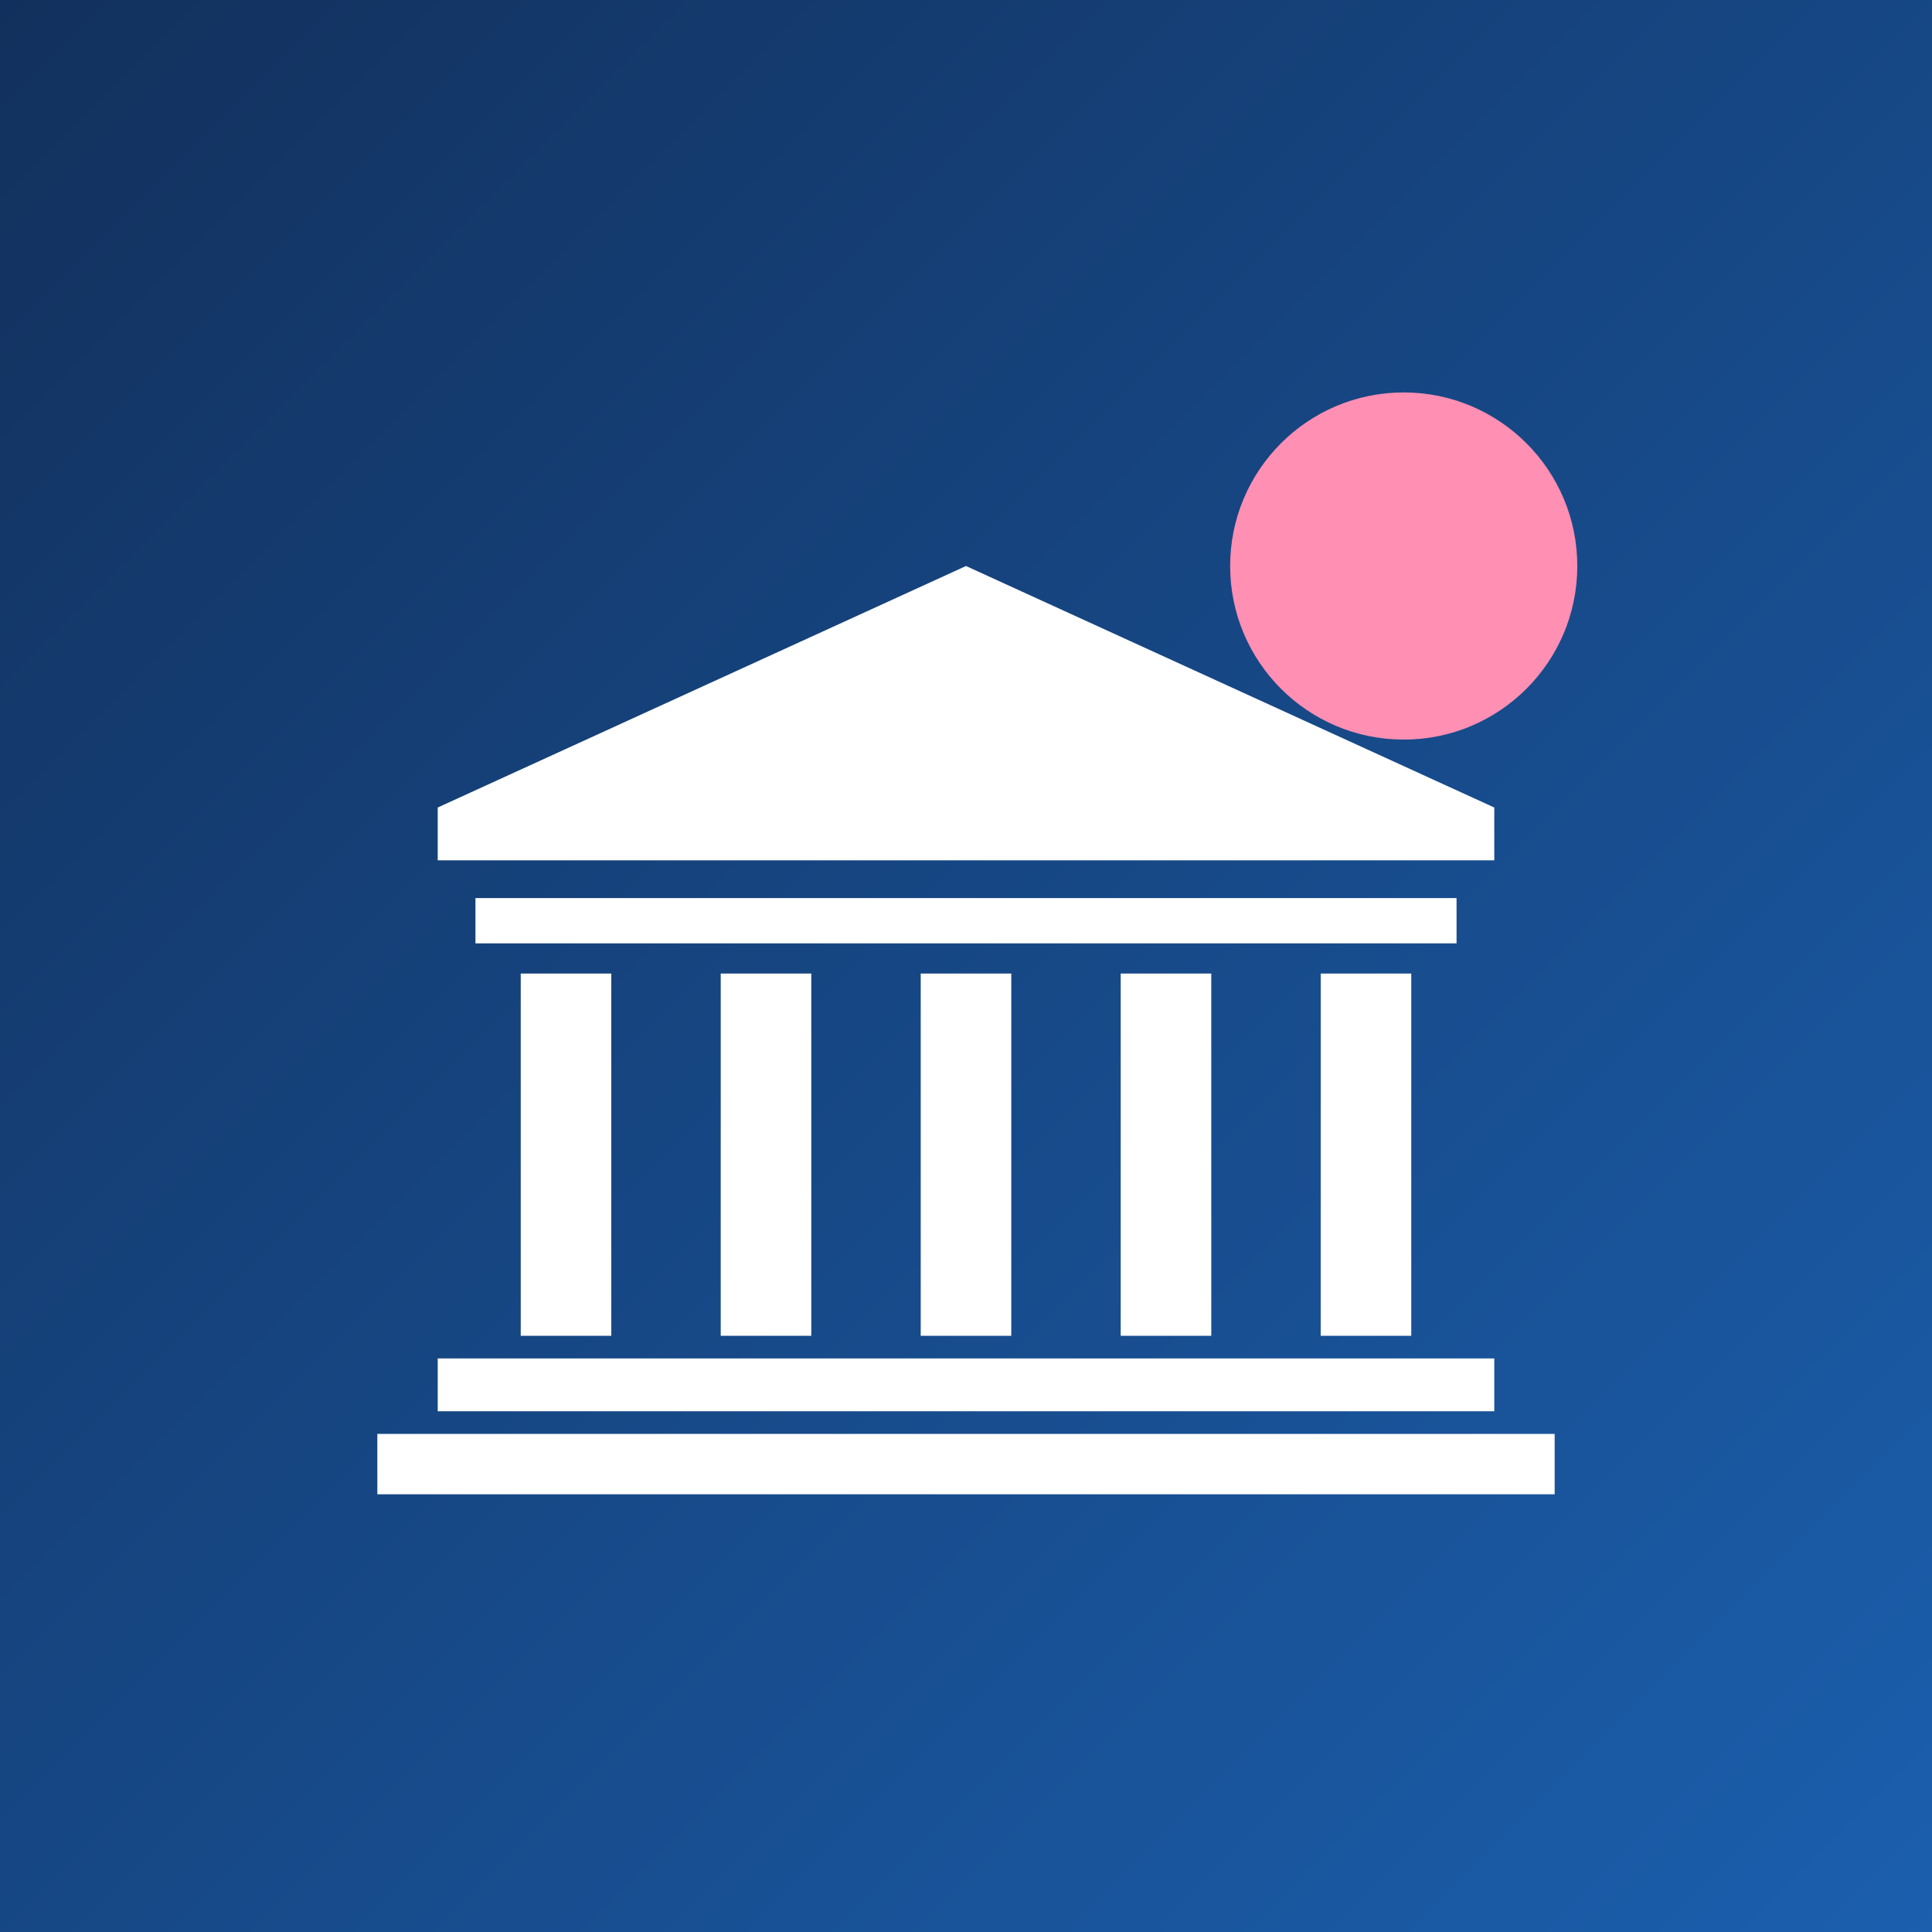
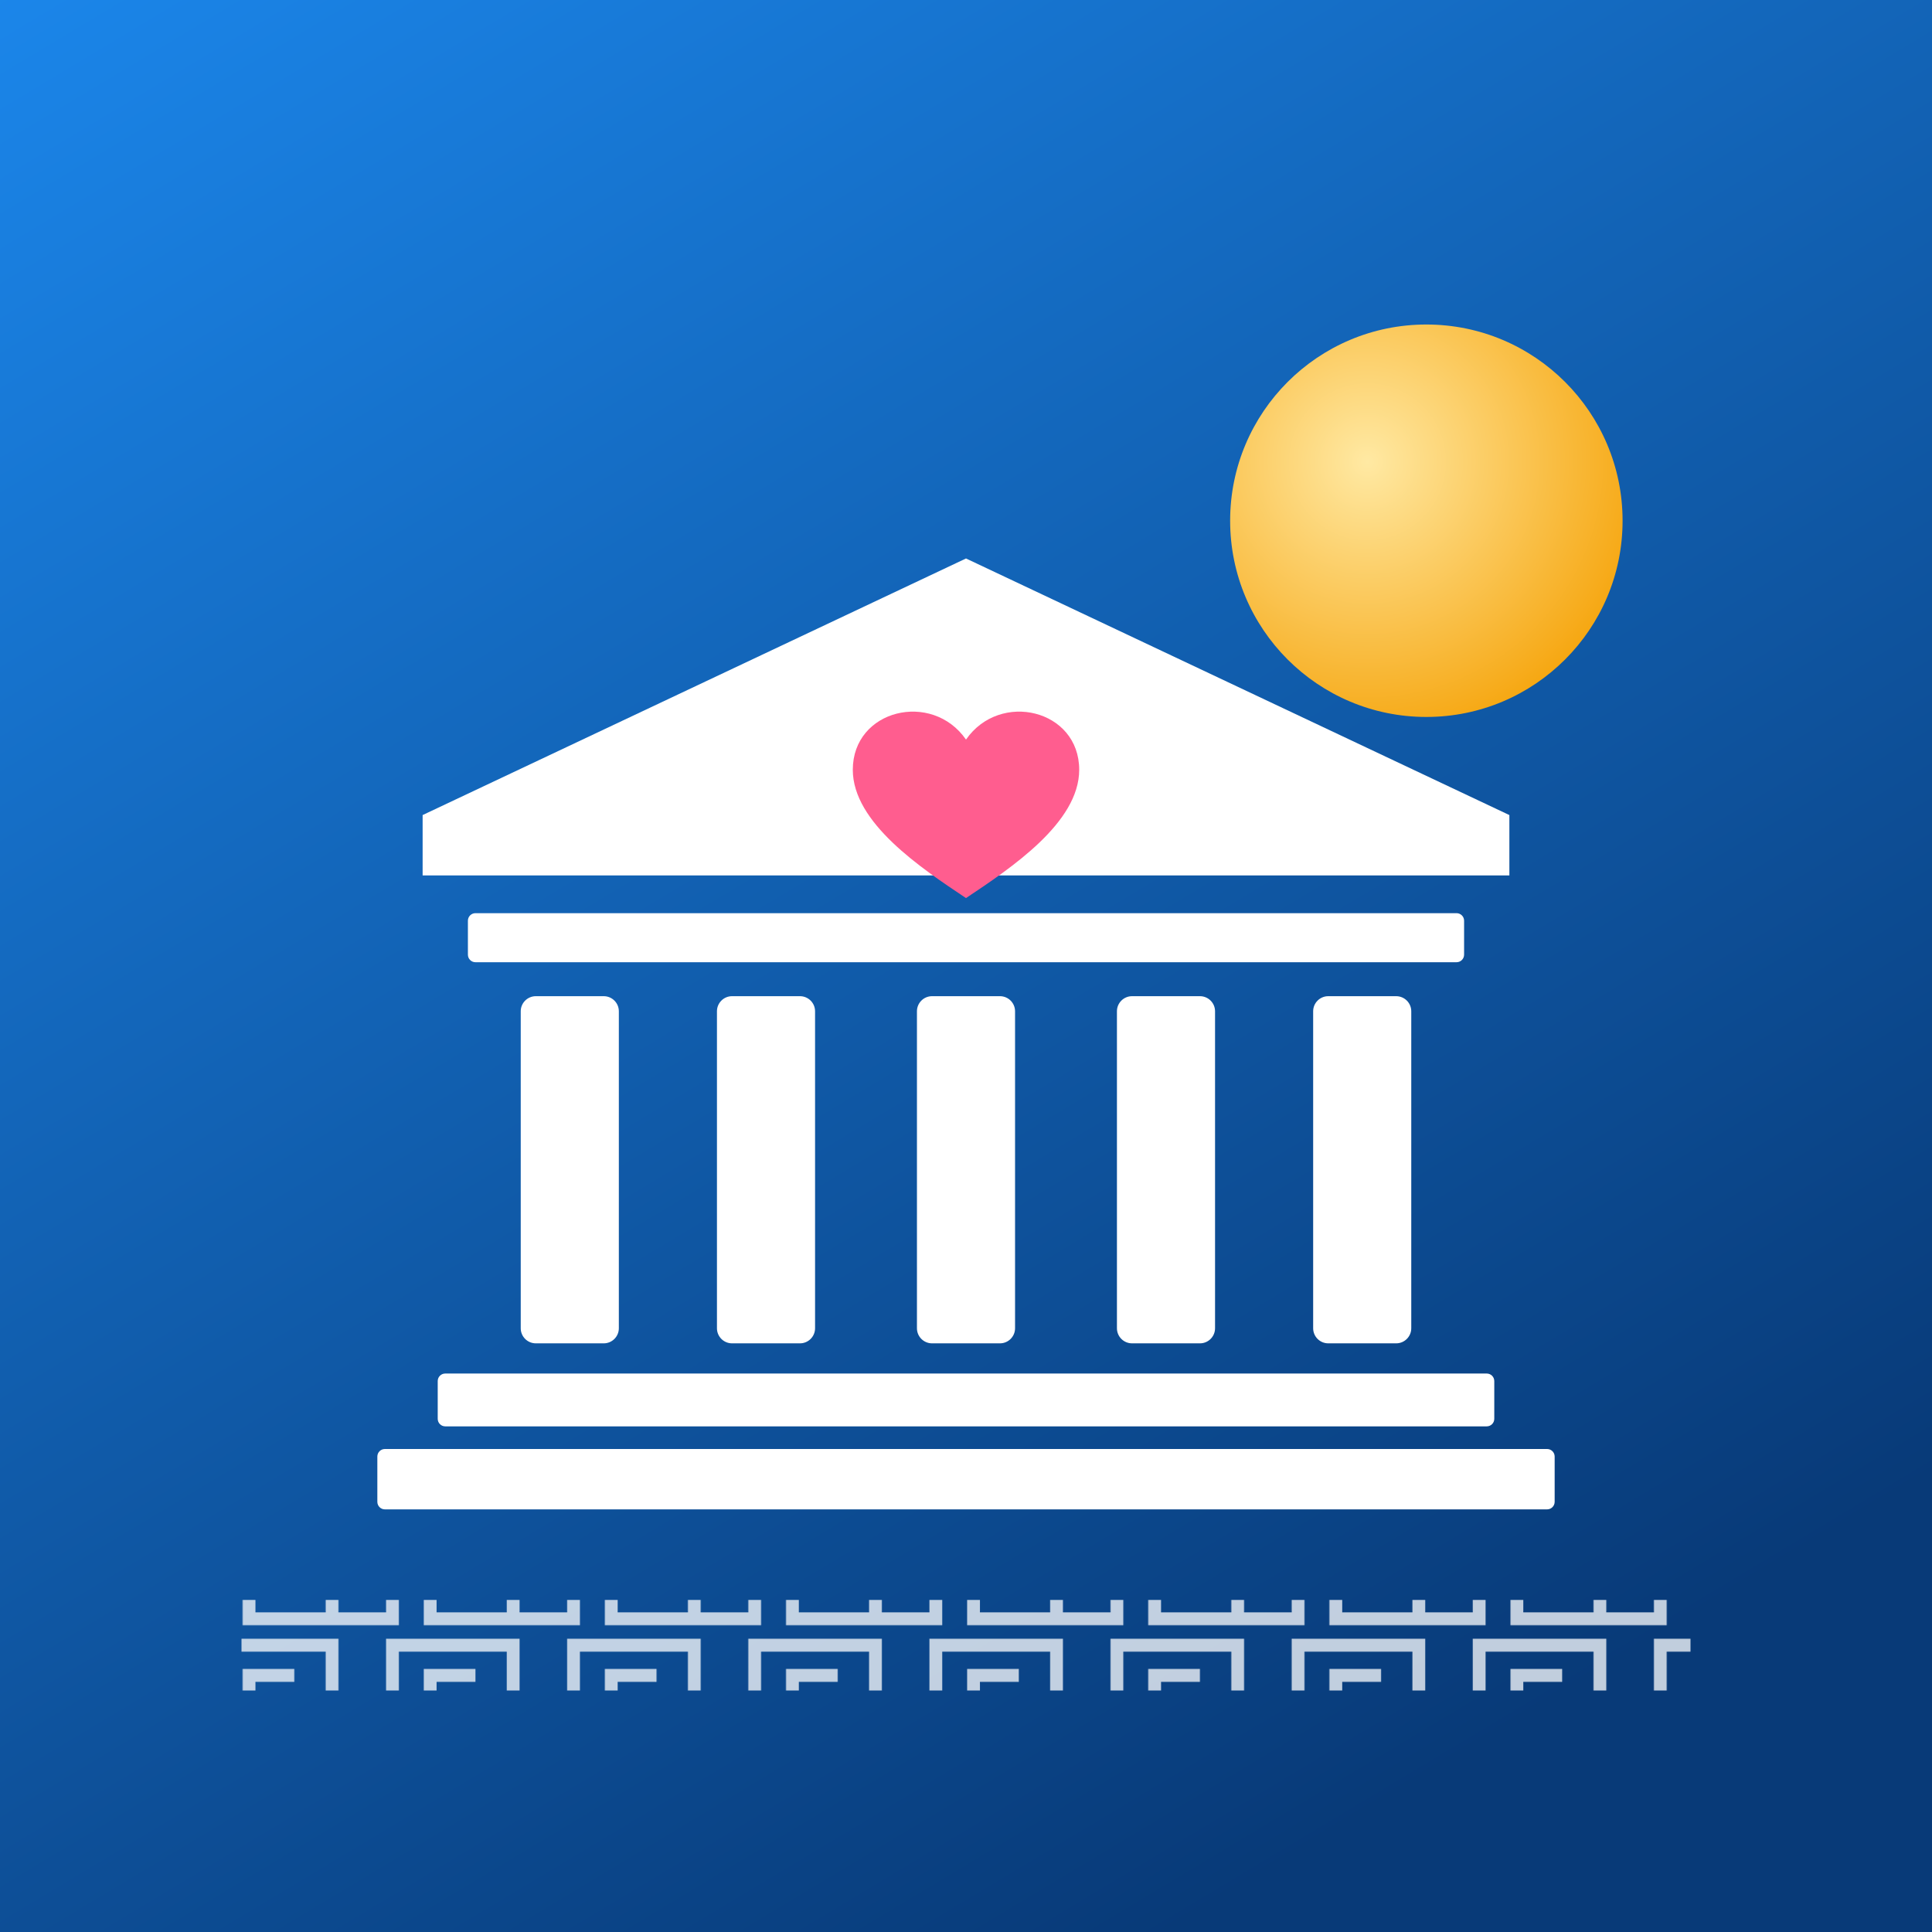
<svg xmlns="http://www.w3.org/2000/svg" viewBox="0 0 512 512">
  <defs>
-     <linearGradient id="g" x1="0" y1="0" x2="1" y2="1">
-       <stop offset="0" stop-color="#12305c" />
-       <stop offset="1" stop-color="#1b5fae" />
+     <linearGradient id="g" x1="0" y1="0" x2="0.6" y2="1">
+       <stop offset="0" stop-color="#1b86ea" />
+       <stop offset="1" stop-color="#083a78" />
    </linearGradient>
+     <radialGradient id="s" cx=".35" cy=".35" r=".8">
+       <stop offset="0" stop-color="#ffe9a3" />
+       <stop offset="1" stop-color="#f59f00" />
+     </radialGradient>
+     <pattern id="m" width="48" height="24" patternUnits="userSpaceOnUse">
+       <path d="M0 21H8V4H40V21H18V12H30M40 21H48" fill="none" stroke="#fff" stroke-width="3.4" />
+     </pattern>
  </defs>
  <rect width="512" height="512" fill="url(#g)" />
-   <circle cx="372" cy="150" r="46" fill="#ff8fb3" />
+   <circle cx="378" cy="138" r="52" fill="url(#s)" />
  <g fill="#fff">
-     <path d="M116 214 256 150l140 64v14H116z" />
-     <rect x="126" y="238" width="260" height="12" />
-     <rect x="138" y="258" width="24" height="96" />
-     <rect x="191" y="258" width="24" height="96" />
-     <rect x="244" y="258" width="24" height="96" />
-     <rect x="297" y="258" width="24" height="96" />
-     <rect x="350" y="258" width="24" height="96" />
-     <rect x="116" y="360" width="280" height="14" />
-     <rect x="100" y="380" width="312" height="16" />
+     <path d="M112 216 256 148l144 68v16H112z" />
+     <rect x="124" y="242" width="264" height="13" rx="2" />
+     <rect x="138" y="264" width="26" height="92" rx="4" />
+     <rect x="190" y="264" width="26" height="92" rx="4" />
+     <rect x="243" y="264" width="26" height="92" rx="4" />
+     <rect x="296" y="264" width="26" height="92" rx="4" />
+     <rect x="348" y="264" width="26" height="92" rx="4" />
+     <rect x="116" y="364" width="280" height="14" rx="2" />
+     <rect x="100" y="384" width="312" height="16" rx="2" />
  </g>
+   <path d="M256 196c-9-13-30-8-30 8 0 14 18 26 30 34 12-8 30-20 30-34 0-16-21-21-30-8z" fill="#ff5d8f" />
+   <rect x="64" y="424" width="384" height="24" fill="url(#m)" opacity=".75" />
</svg>
